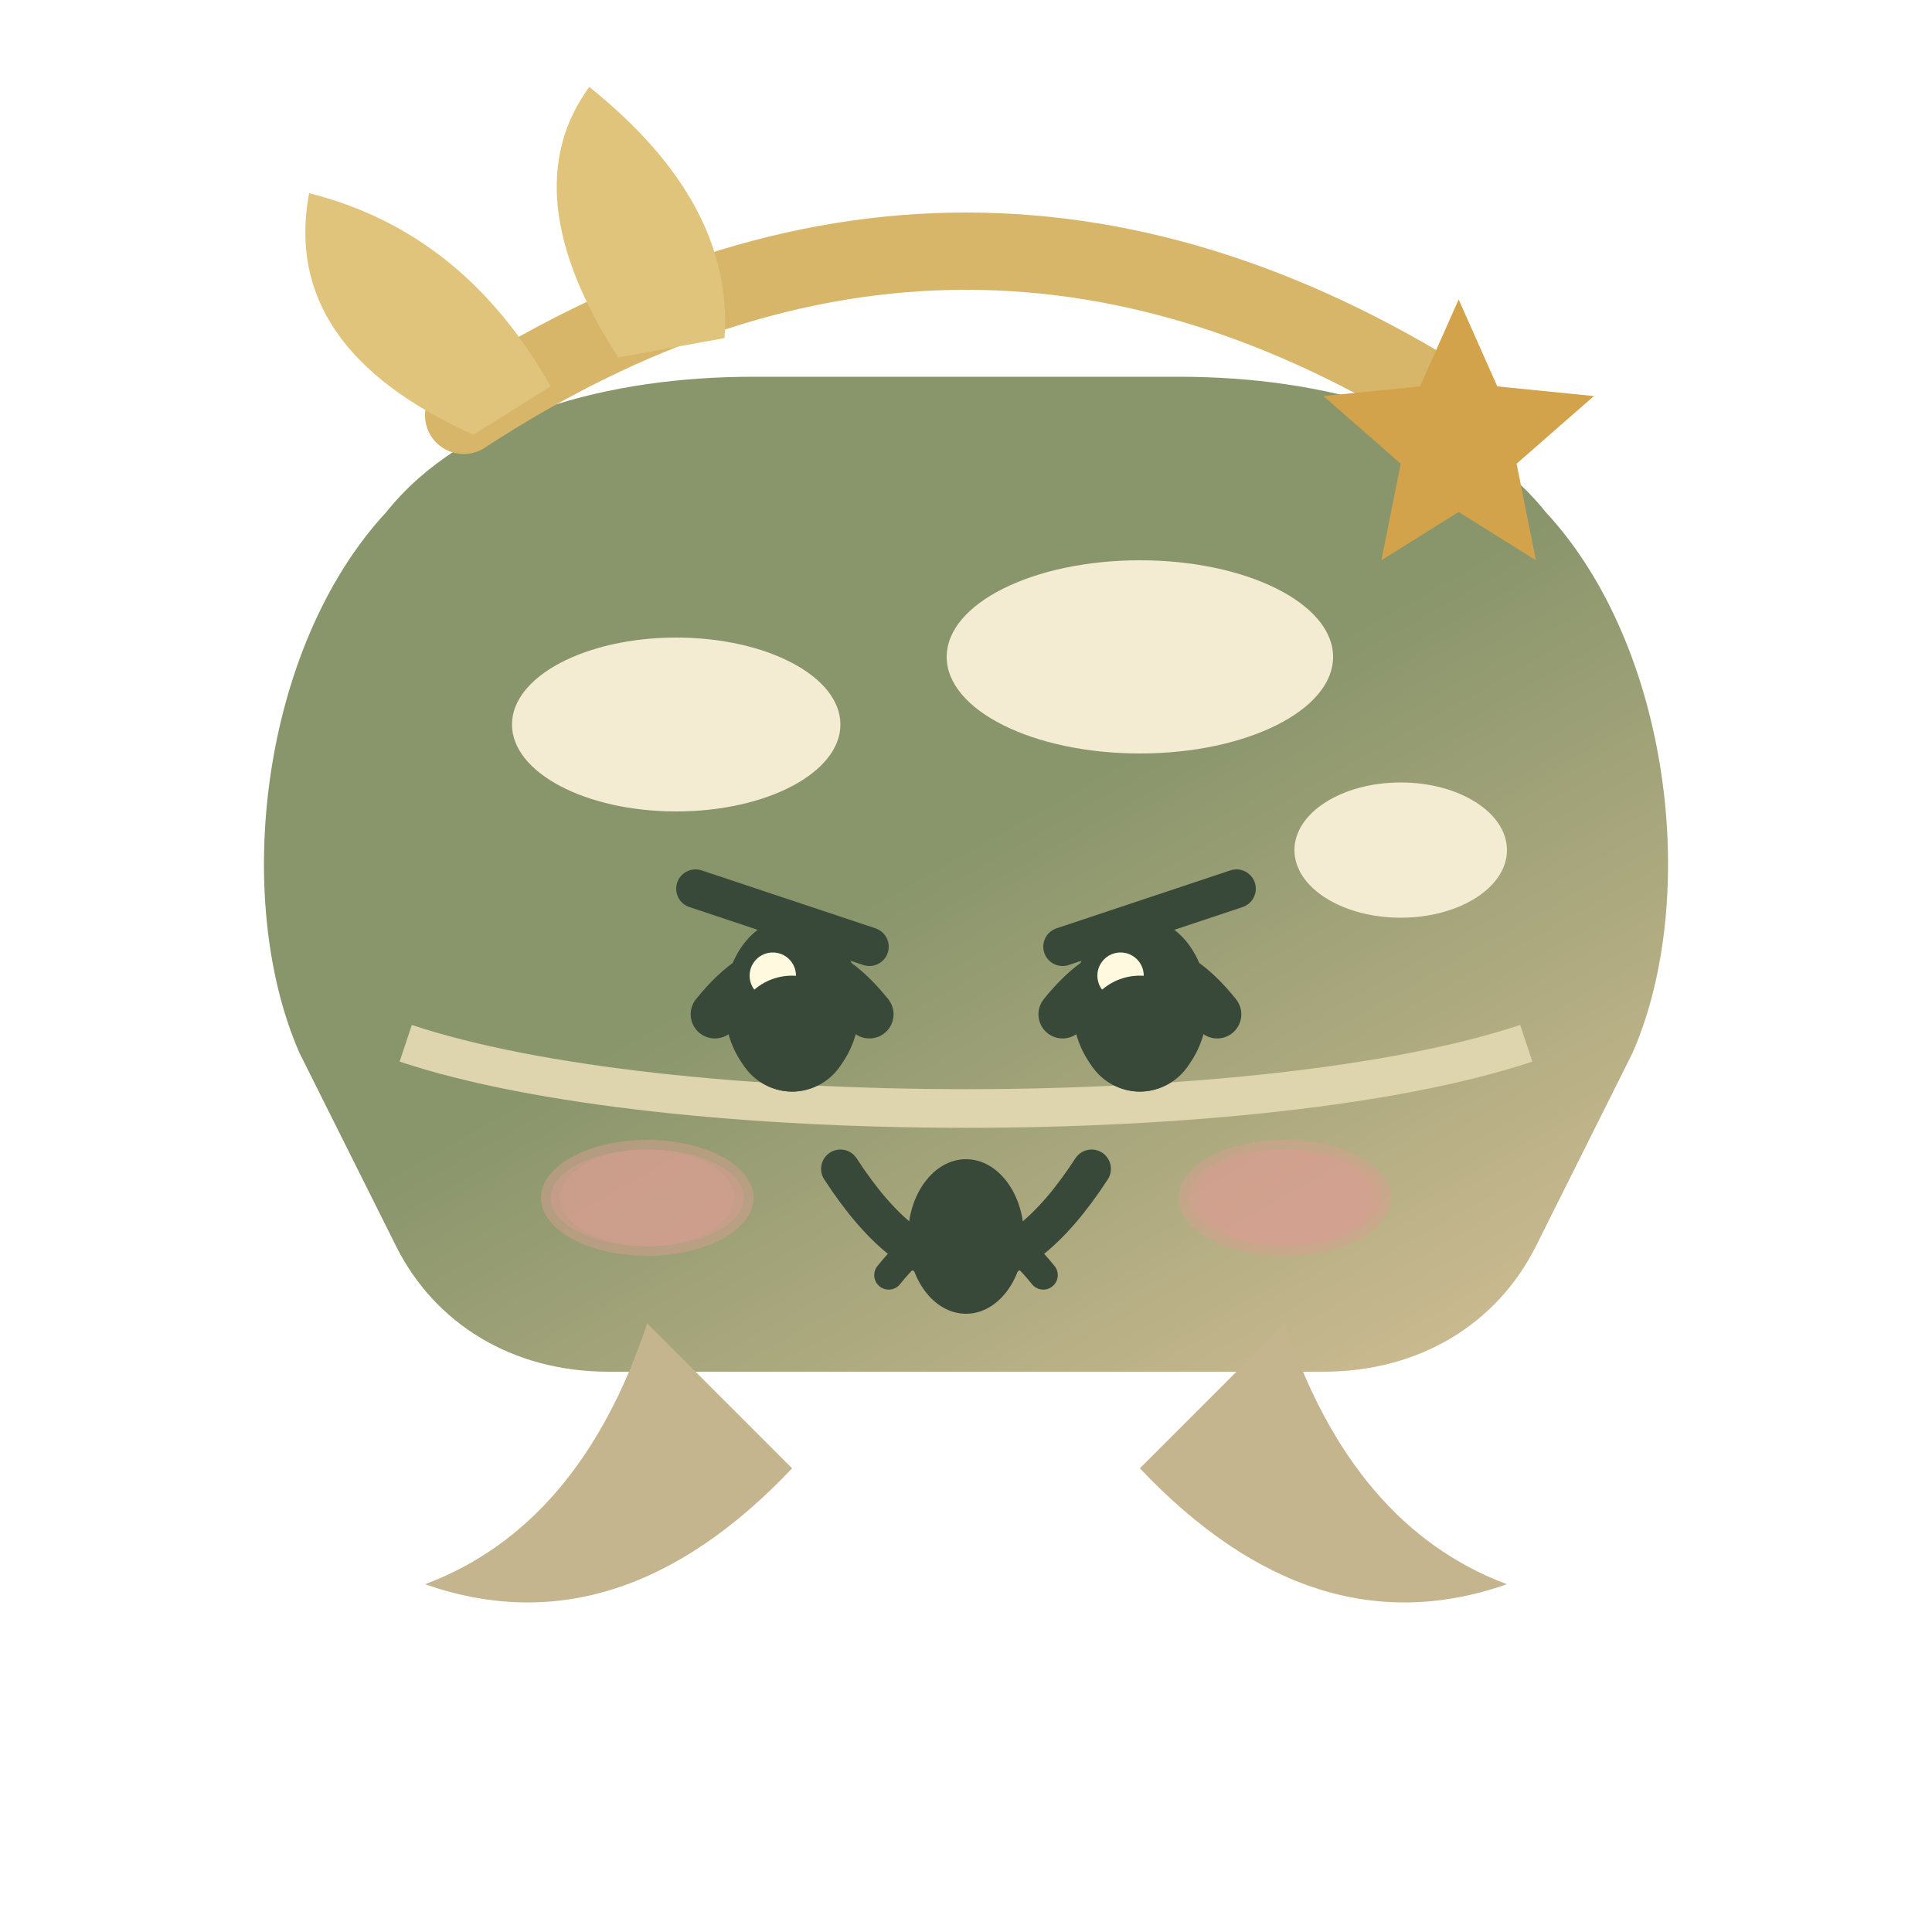
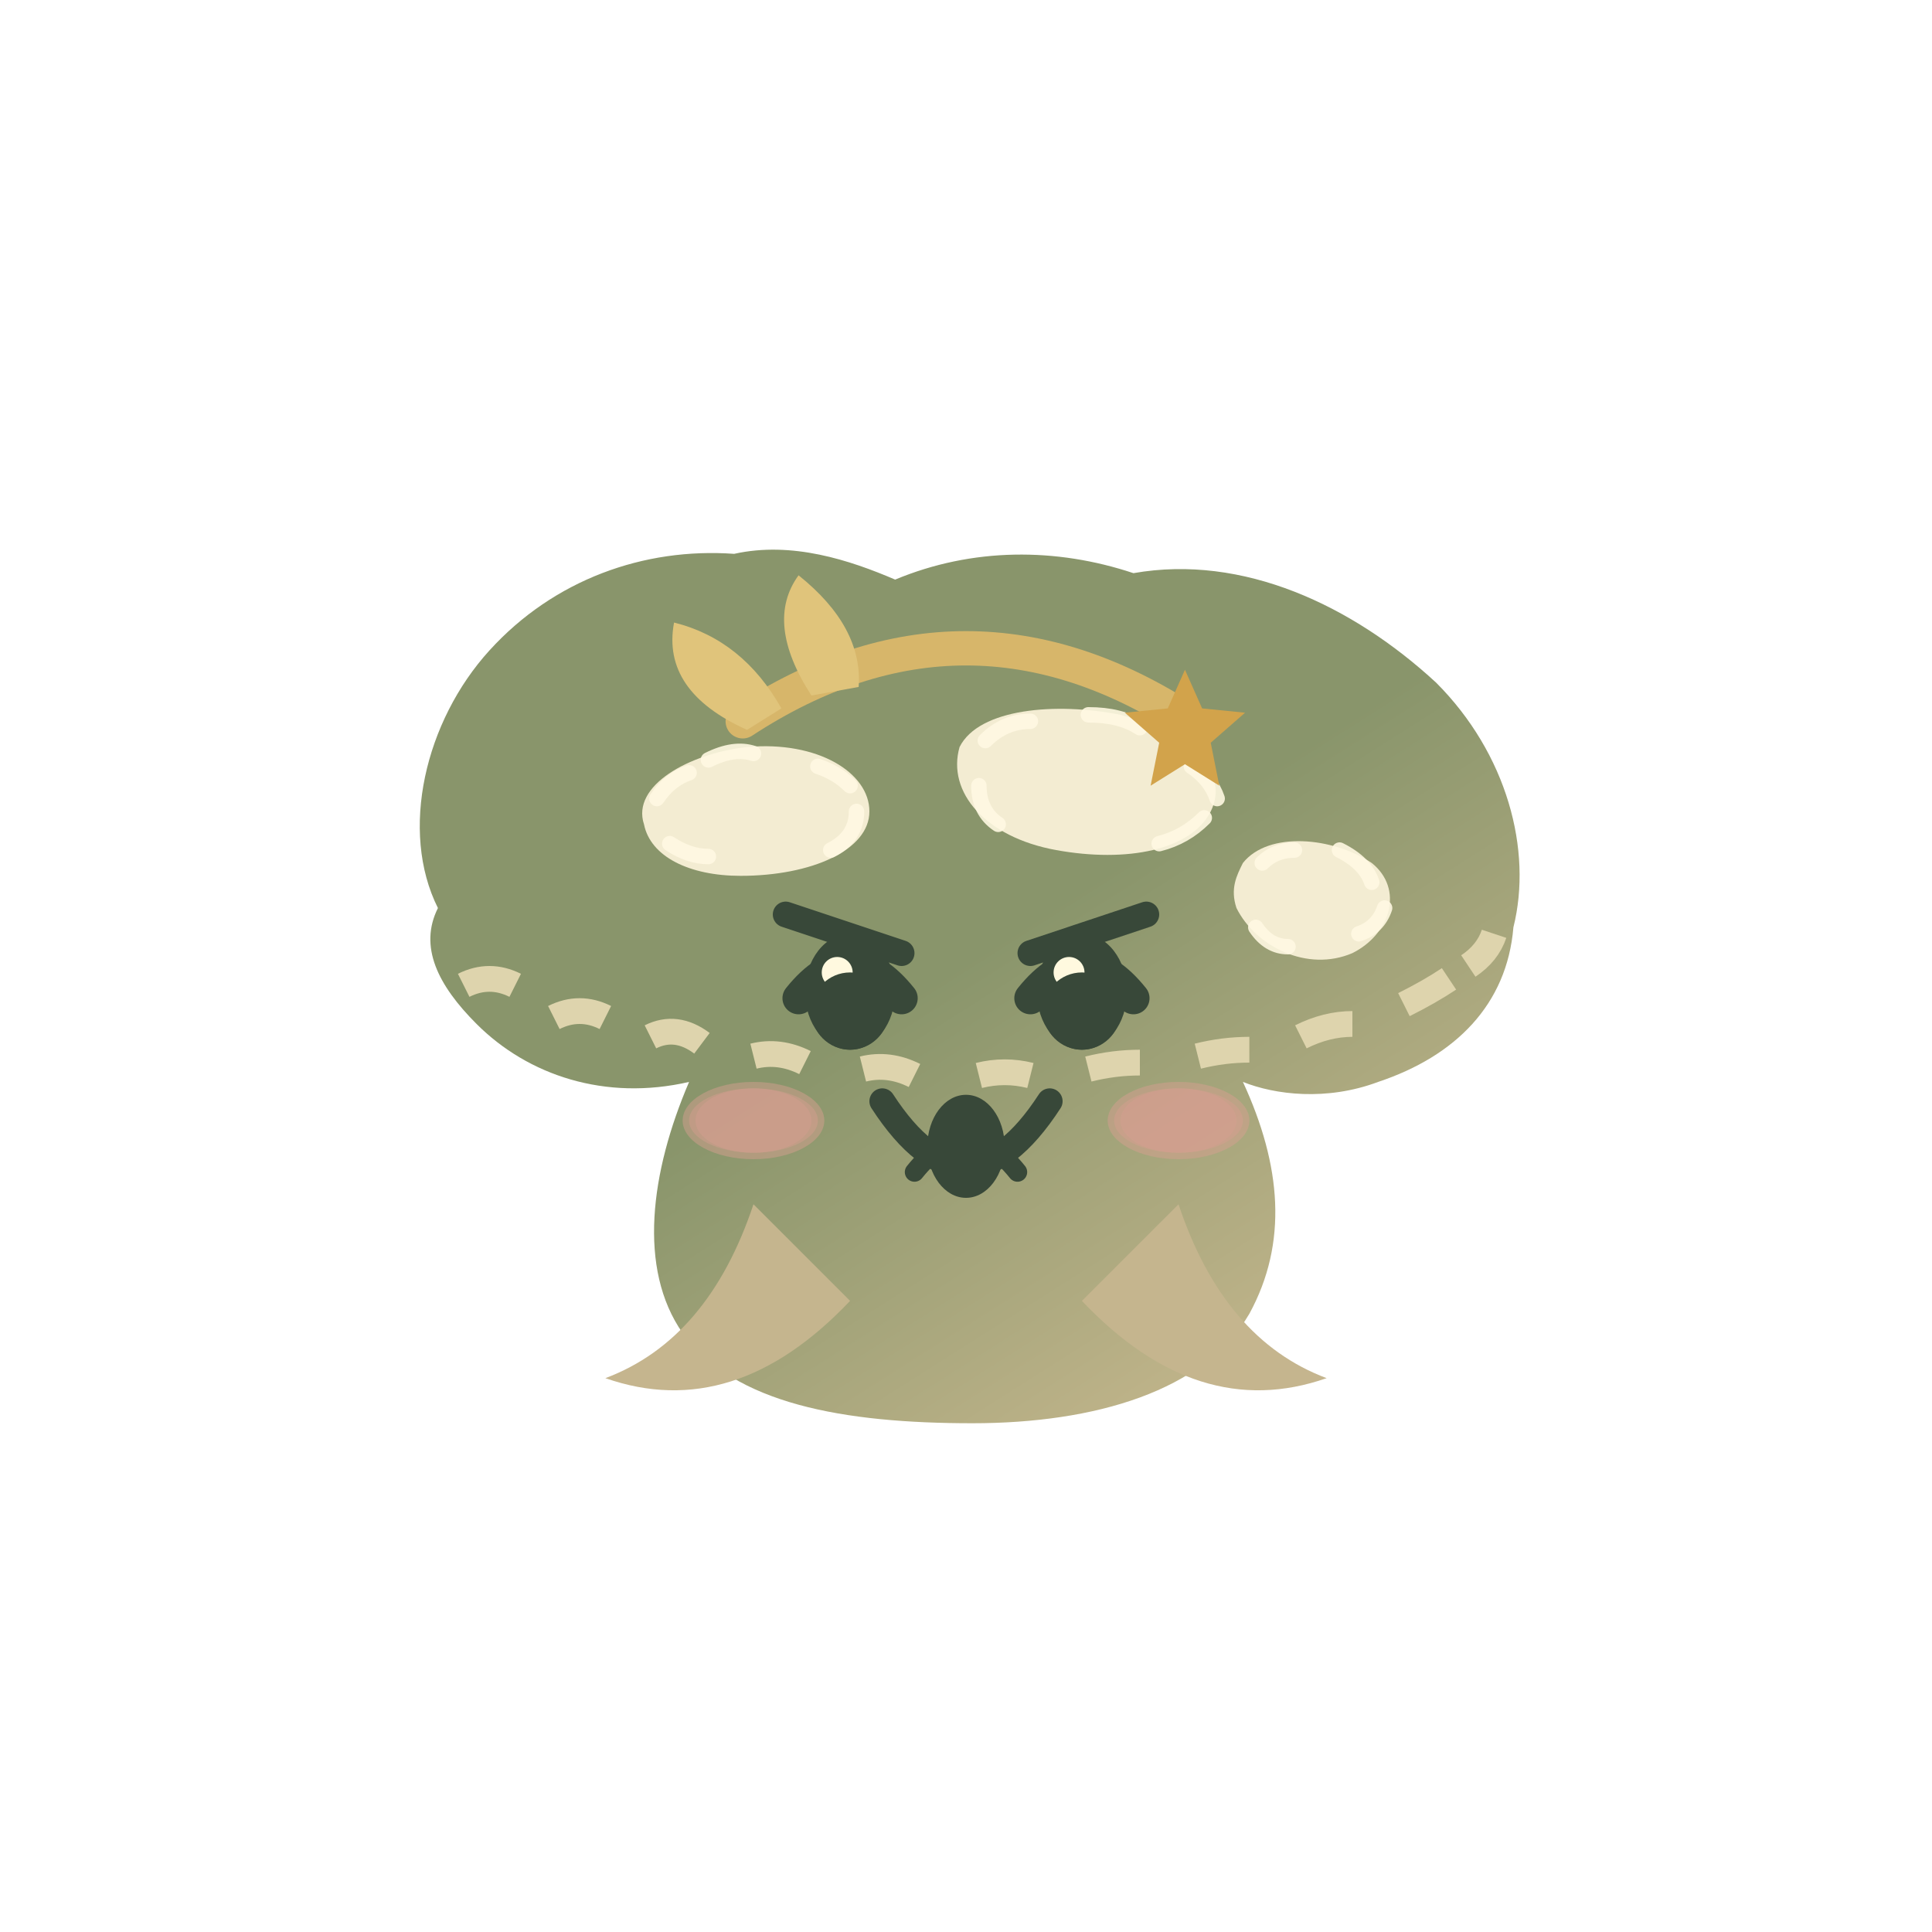
<svg xmlns="http://www.w3.org/2000/svg" width="200" height="200" viewBox="0 0 200 200">
  <defs>
    <linearGradient id="body-gradient" gradientUnits="objectBoundingBox" x1="0%" y1="0%" x2="80%" y2="100%">
      <stop offset="0" stop-color="#89956b" />
      <stop offset="0.53" stop-color="#89956b" />
      <stop offset="1" stop-color="#c9b98f" />
    </linearGradient>
    <linearGradient id="accent-gradient" gradientUnits="objectBoundingBox" x1="0%" y1="0%" x2="100%" y2="100%">
      <stop offset="0" stop-color="#ded3b2" />
      <stop offset="1" stop-color="#c5b58e" />
    </linearGradient>
  </defs>
-   <g id="body">
-     <path id="shell" d="M31 109 C24 93 27 67 40 53 C48 43 63 39 78 39 L122 39 C137 39 152 43 160 53 C173 67 176 93 169 109 L159 129 C155 137 147 142 137 142 L63 142 C53 142 45 137 41 129 Z" fill="url(#body-gradient)" />
-     <path id="cap-seam" d="M42 108 C69 117 131 117 158 108" fill="none" stroke="#ded4ad" stroke-width="4" />
-     <ellipse id="cap-spot-a" cx="70" cy="75" rx="17" ry="9" fill="#f3ecd2" />
-     <ellipse id="cap-spot-b" cx="118" cy="68" rx="20" ry="10" fill="#f3ecd2" />
-     <ellipse id="cap-spot-c" cx="145" cy="88" rx="11" ry="7" fill="#f3ecd2" />
+   <g id="body" transform="translate(33.33333 33.33333) scale(0.6666667)">
+     <path id="shell" d="M18 91 C12 79 16 62 26 51 C36 40 50 35 64 36 C73 34 82 37 89 40 C101 35 114 35 126 39 C143 36 160 44 173 56 C184 67 188 82 185 94 C184 106 176 114 164 118 C156 121 148 120 143 118 C149 131 150 143 144 154 C137 166 120 171 101 171 C81 171 64 168 56 157 C49 147 51 132 57 118 C44 121 32 117 24 109 C18 103 15 97 18 91 Z" fill="url(#body-gradient)" />
+     <path id="cap-seam" d="M22 103 q4 -2 8 0 M36 108 q4 -2 8 0 M51 111 q4 -2 8 1 M67 114 q4 -1 8 1 M84 116 q4 -1 8 1 M102 117 q4 -1 8 0 M119 116 q4 -1 8 -1 M136 114 q4 -1 8 -1 M152 111 q4 -2 8 -2 M168 106 q4 -2 7 -4 M178 100 q3 -2 4 -5" fill="none" stroke="#ded4ad" stroke-width="4" />
+     <path id="cap-spot-a" d="M50 78 C48 72 57 67 66 66 C77 65 85 70 85 76 C85 82 76 86 65 86 C57 86 51 83 50 78 Z" fill="#f3ecd2" />
+     <path id="cap-spot-b" d="M99 66 C102 60 114 59 124 61 C135 64 141 70 138 76 C135 82 125 84 114 82 C103 80 97 73 99 66 Z" fill="#f3ecd2" />
+     <path id="cap-spot-c" d="M143 84 C147 79 157 80 163 84 C168 88 166 95 160 98 C153 101 145 97 142 91 C141 88 142 86 143 84 Z" fill="#f3ecd2" />
+     <path id="cap-spots-stitches" d="M52 74 q2 -3 5 -4 M60 68 q4 -2 7 -1 M77 69 q3 1 5 3 M83 76 q0 4 -4 6 M54 81 q3 2 6 2 M103 65 q3 -3 7 -3 M119 61 q5 0 8 2 M135 69 q3 2 4 5 M137 77 q-3 3 -7 4 M102 72 q0 4 3 6 M146 84 q2 -2 5 -2 M158 82 q4 2 5 5 M165 91 q-1 3 -4 4 M145 94 q2 3 5 3" fill="none" stroke="#fff8e2" stroke-width="2.4" stroke-linecap="round" stroke-linejoin="round" opacity=".9" />
    <path id="root-left" d="M67 137 Q60 158 44 164 Q64 171 82 152Z" fill="#c5b58e" />
    <path id="root-right" d="M133 137 Q140 158 156 164 Q136 171 118 152Z" fill="#c5b58e" />
-     <g id="adornment">
+     <g id="adornment" transform="translate(33.33333 33.33333) scale(0.6666667)">
      <path id="crown" d="M48 43 Q100 9 152 43" fill="none" stroke="#d7b66a" stroke-width="8" stroke-linecap="round" />
      <path id="star" d="M151 31 L155 40 L165 41 L157 48 L159 58 L151 53 L143 58 L145 48 L137 41 L147 40Z" fill="#d2a34b" />
      <path id="gold-leaf-left" d="M49 45 Q29 36 32 20 Q48 24 57 40Z" fill="#e0c47b" />
      <path id="gold-leaf-right" d="M64 37 Q53 20 61 9 Q76 21 75 35Z" fill="#e0c47b" />
    </g>
  </g>
-   <g id="face-neutral">
+   <g id="face-neutral" transform="translate(33.33333 33.33333) scale(0.6666667)">
    <circle id="neutral-eye-left" cx="82" cy="105" r="6" fill="#384839" />
    <circle id="neutral-eye-right" cx="118" cy="105" r="6" fill="#384839" />
    <circle id="neutral-eye-glint-left" cx="80" cy="102" r="1.8" fill="#fff9df" />
    <circle id="neutral-eye-glint-right" cx="116" cy="102" r="1.8" fill="#fff9df" />
    <path id="neutral-smile" d="M92 127 Q100 133 108 127" fill="none" stroke="#384839" stroke-width="3" stroke-linecap="round" />
    <ellipse id="neutral-blush-left" cx="67" cy="124" rx="10" ry="5" fill="#d89e91" opacity=".42" />
    <ellipse id="neutral-blush-right" cx="133" cy="124" rx="10" ry="5" fill="#d89e91" opacity=".42" />
  </g>
-   <g id="face-happy">
+   <g id="face-happy" transform="translate(33.33333 33.33333) scale(0.6666667)">
    <path id="happy-eye-left" d="M74 105 Q82 95 90 105" fill="none" stroke="#384839" stroke-width="5" stroke-linecap="round" />
    <path id="happy-eye-right" d="M110 105 Q118 95 126 105" fill="none" stroke="#384839" stroke-width="5" stroke-linecap="round" />
    <path id="happy-smile" d="M87 121 Q100 141 113 121" fill="none" stroke="#384839" stroke-width="4" stroke-linecap="round" />
    <ellipse id="happy-blush-left" cx="67" cy="124" rx="11" ry="6" fill="#d89e91" opacity=".48" />
    <ellipse id="happy-blush-right" cx="133" cy="124" rx="11" ry="6" fill="#d89e91" opacity=".48" />
  </g>
-   <g id="face-surprised">
+   <g id="face-surprised" transform="translate(33.33333 33.33333) scale(0.6666667)">
    <ellipse id="surprised-eye-left" cx="82" cy="104" rx="7" ry="9" fill="#384839" />
    <ellipse id="surprised-eye-right" cx="118" cy="104" rx="7" ry="9" fill="#384839" />
    <circle id="surprised-eye-glint-left" cx="80" cy="101" r="2.4" fill="#fff9df" />
    <circle id="surprised-eye-glint-right" cx="116" cy="101" r="2.4" fill="#fff9df" />
    <ellipse id="surprised-mouth" cx="100" cy="128" rx="6" ry="8" fill="#384839" />
    <ellipse id="surprised-blush-left" cx="67" cy="124" rx="9" ry="5" fill="#d89e91" opacity=".4" />
    <ellipse id="surprised-blush-right" cx="133" cy="124" rx="9" ry="5" fill="#d89e91" opacity=".4" />
  </g>
-   <g id="face-angry">
+   <g id="face-angry" transform="translate(33.33333 33.33333) scale(0.6666667)">
    <circle id="angry-eye-left" cx="82" cy="107" r="6" fill="#384839" />
    <circle id="angry-eye-right" cx="118" cy="107" r="6" fill="#384839" />
    <path id="angry-brow-left" d="M72 92 L90 98" stroke="#384839" stroke-width="4" stroke-linecap="round" />
    <path id="angry-brow-right" d="M128 92 L110 98" stroke="#384839" stroke-width="4" stroke-linecap="round" />
    <path id="angry-frown" d="M92 132 Q100 122 108 132" fill="none" stroke="#384839" stroke-width="3" stroke-linecap="round" />
  </g>
</svg>
